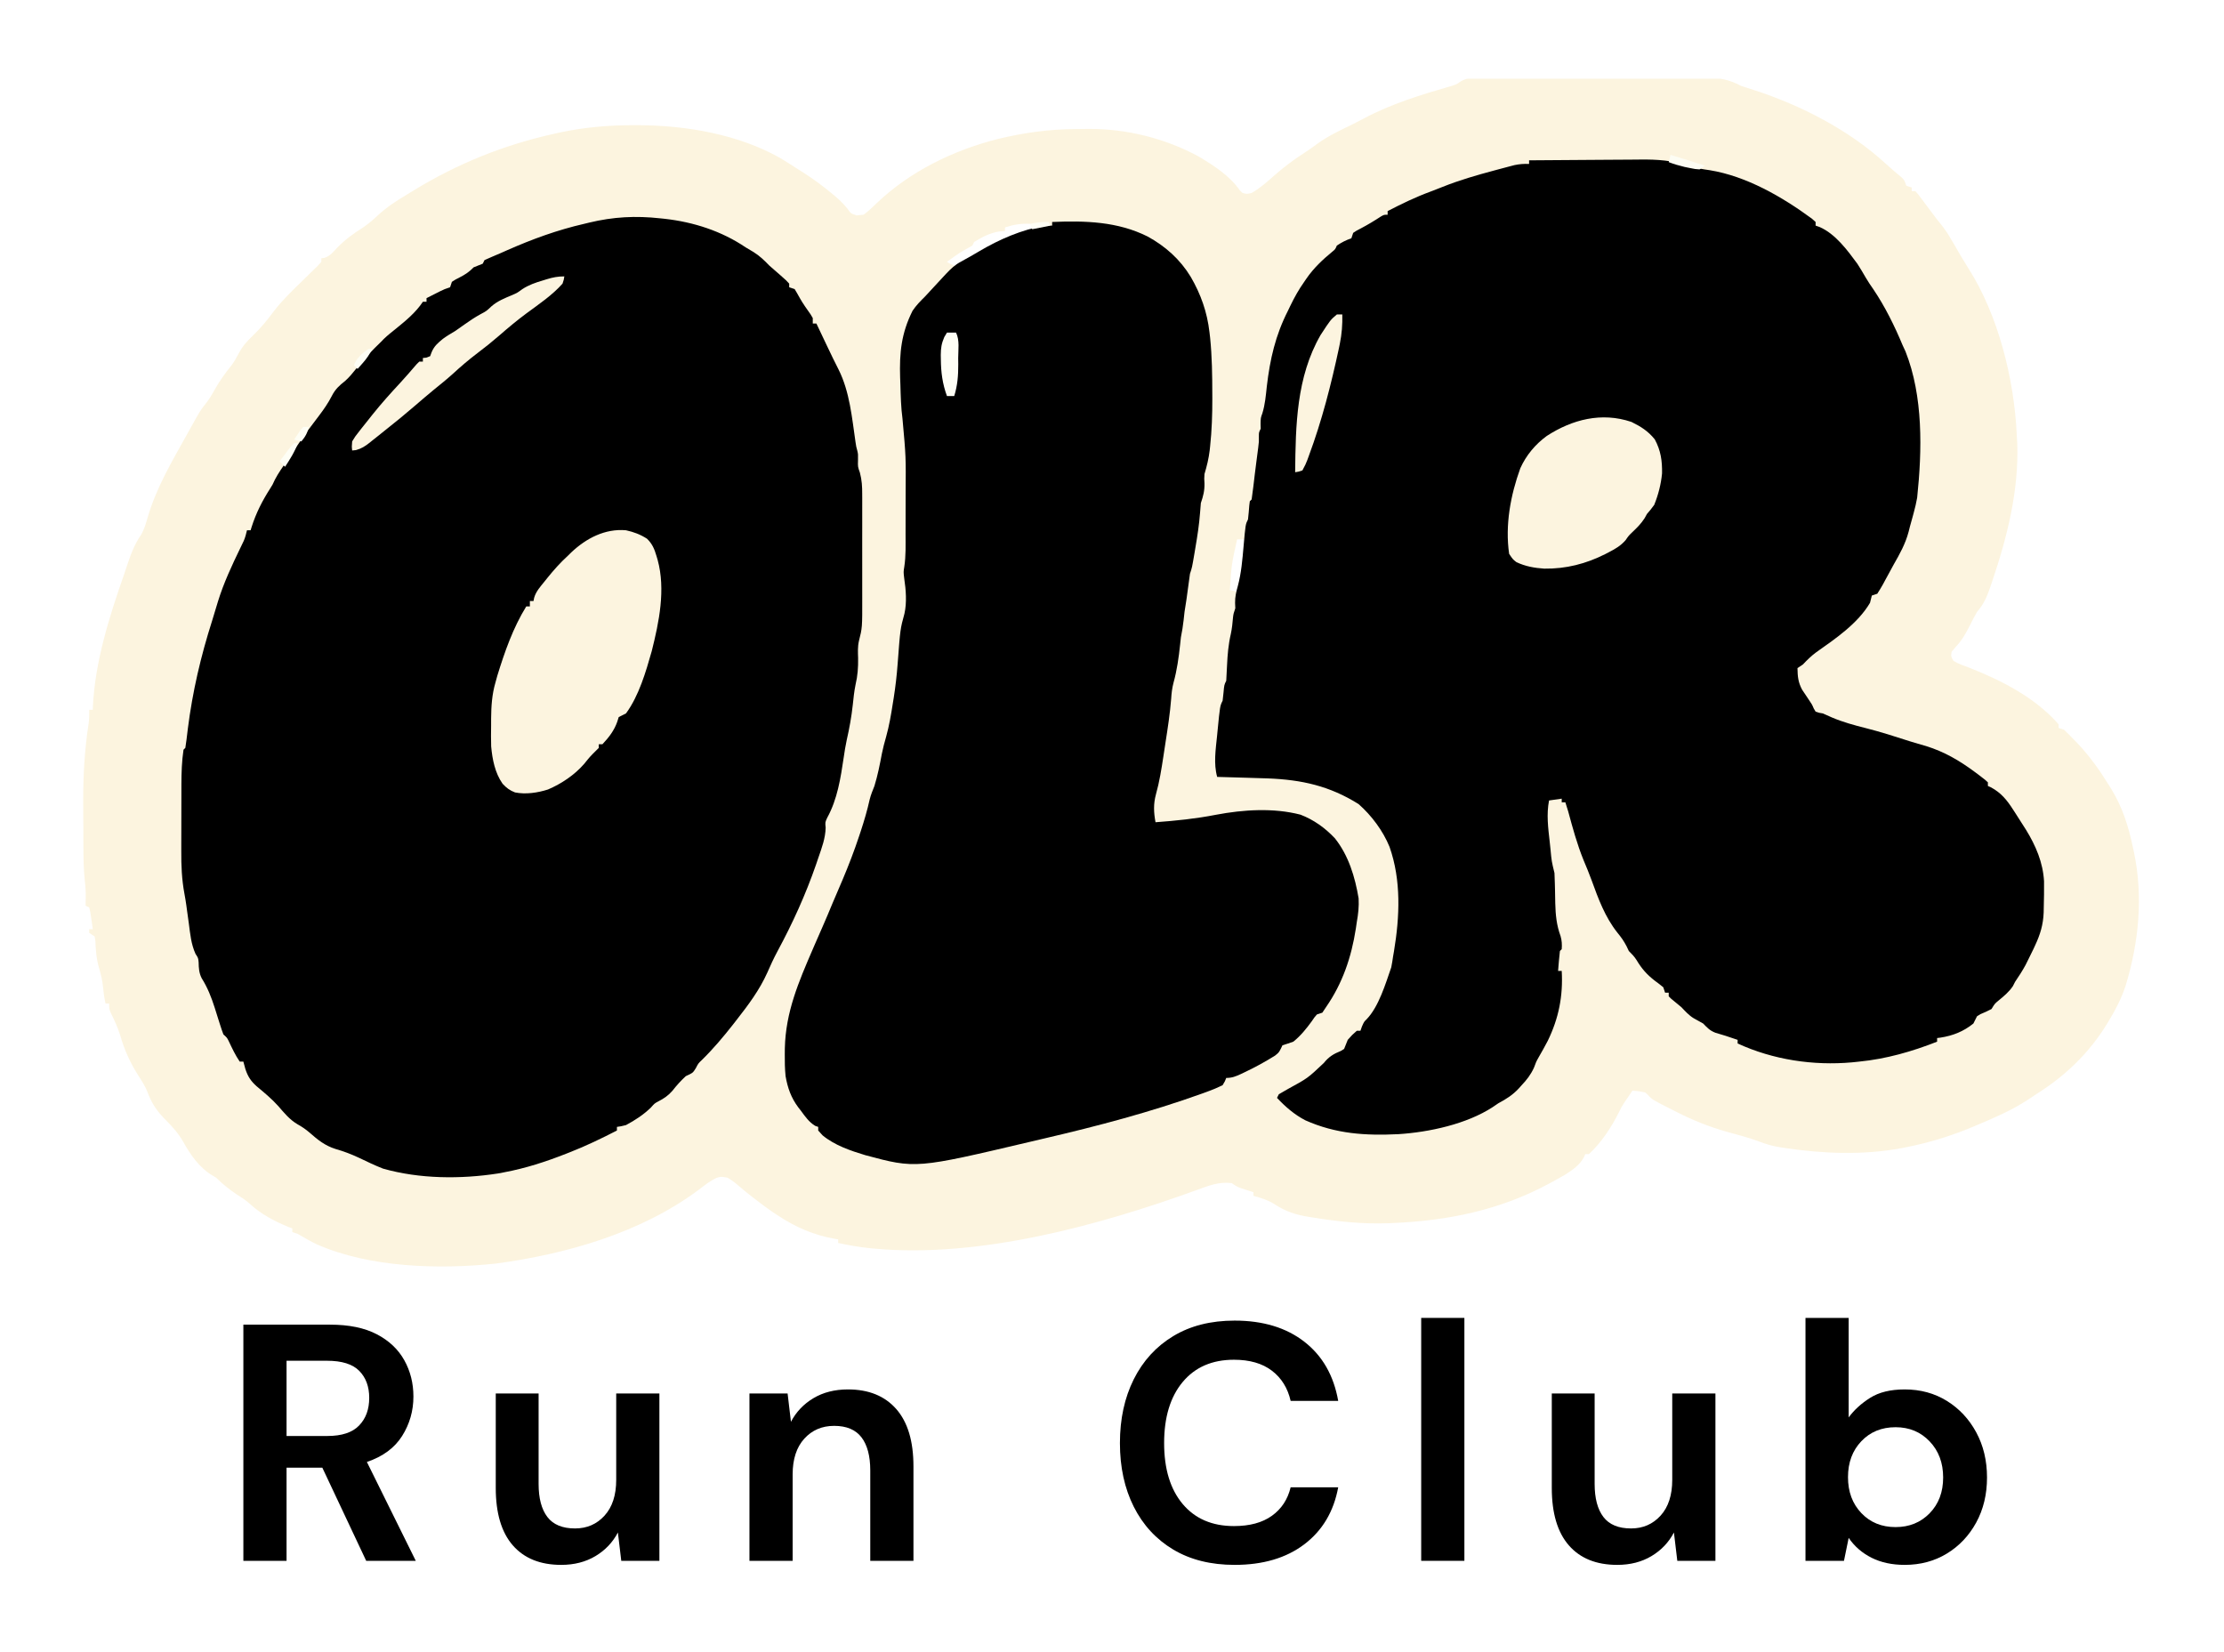
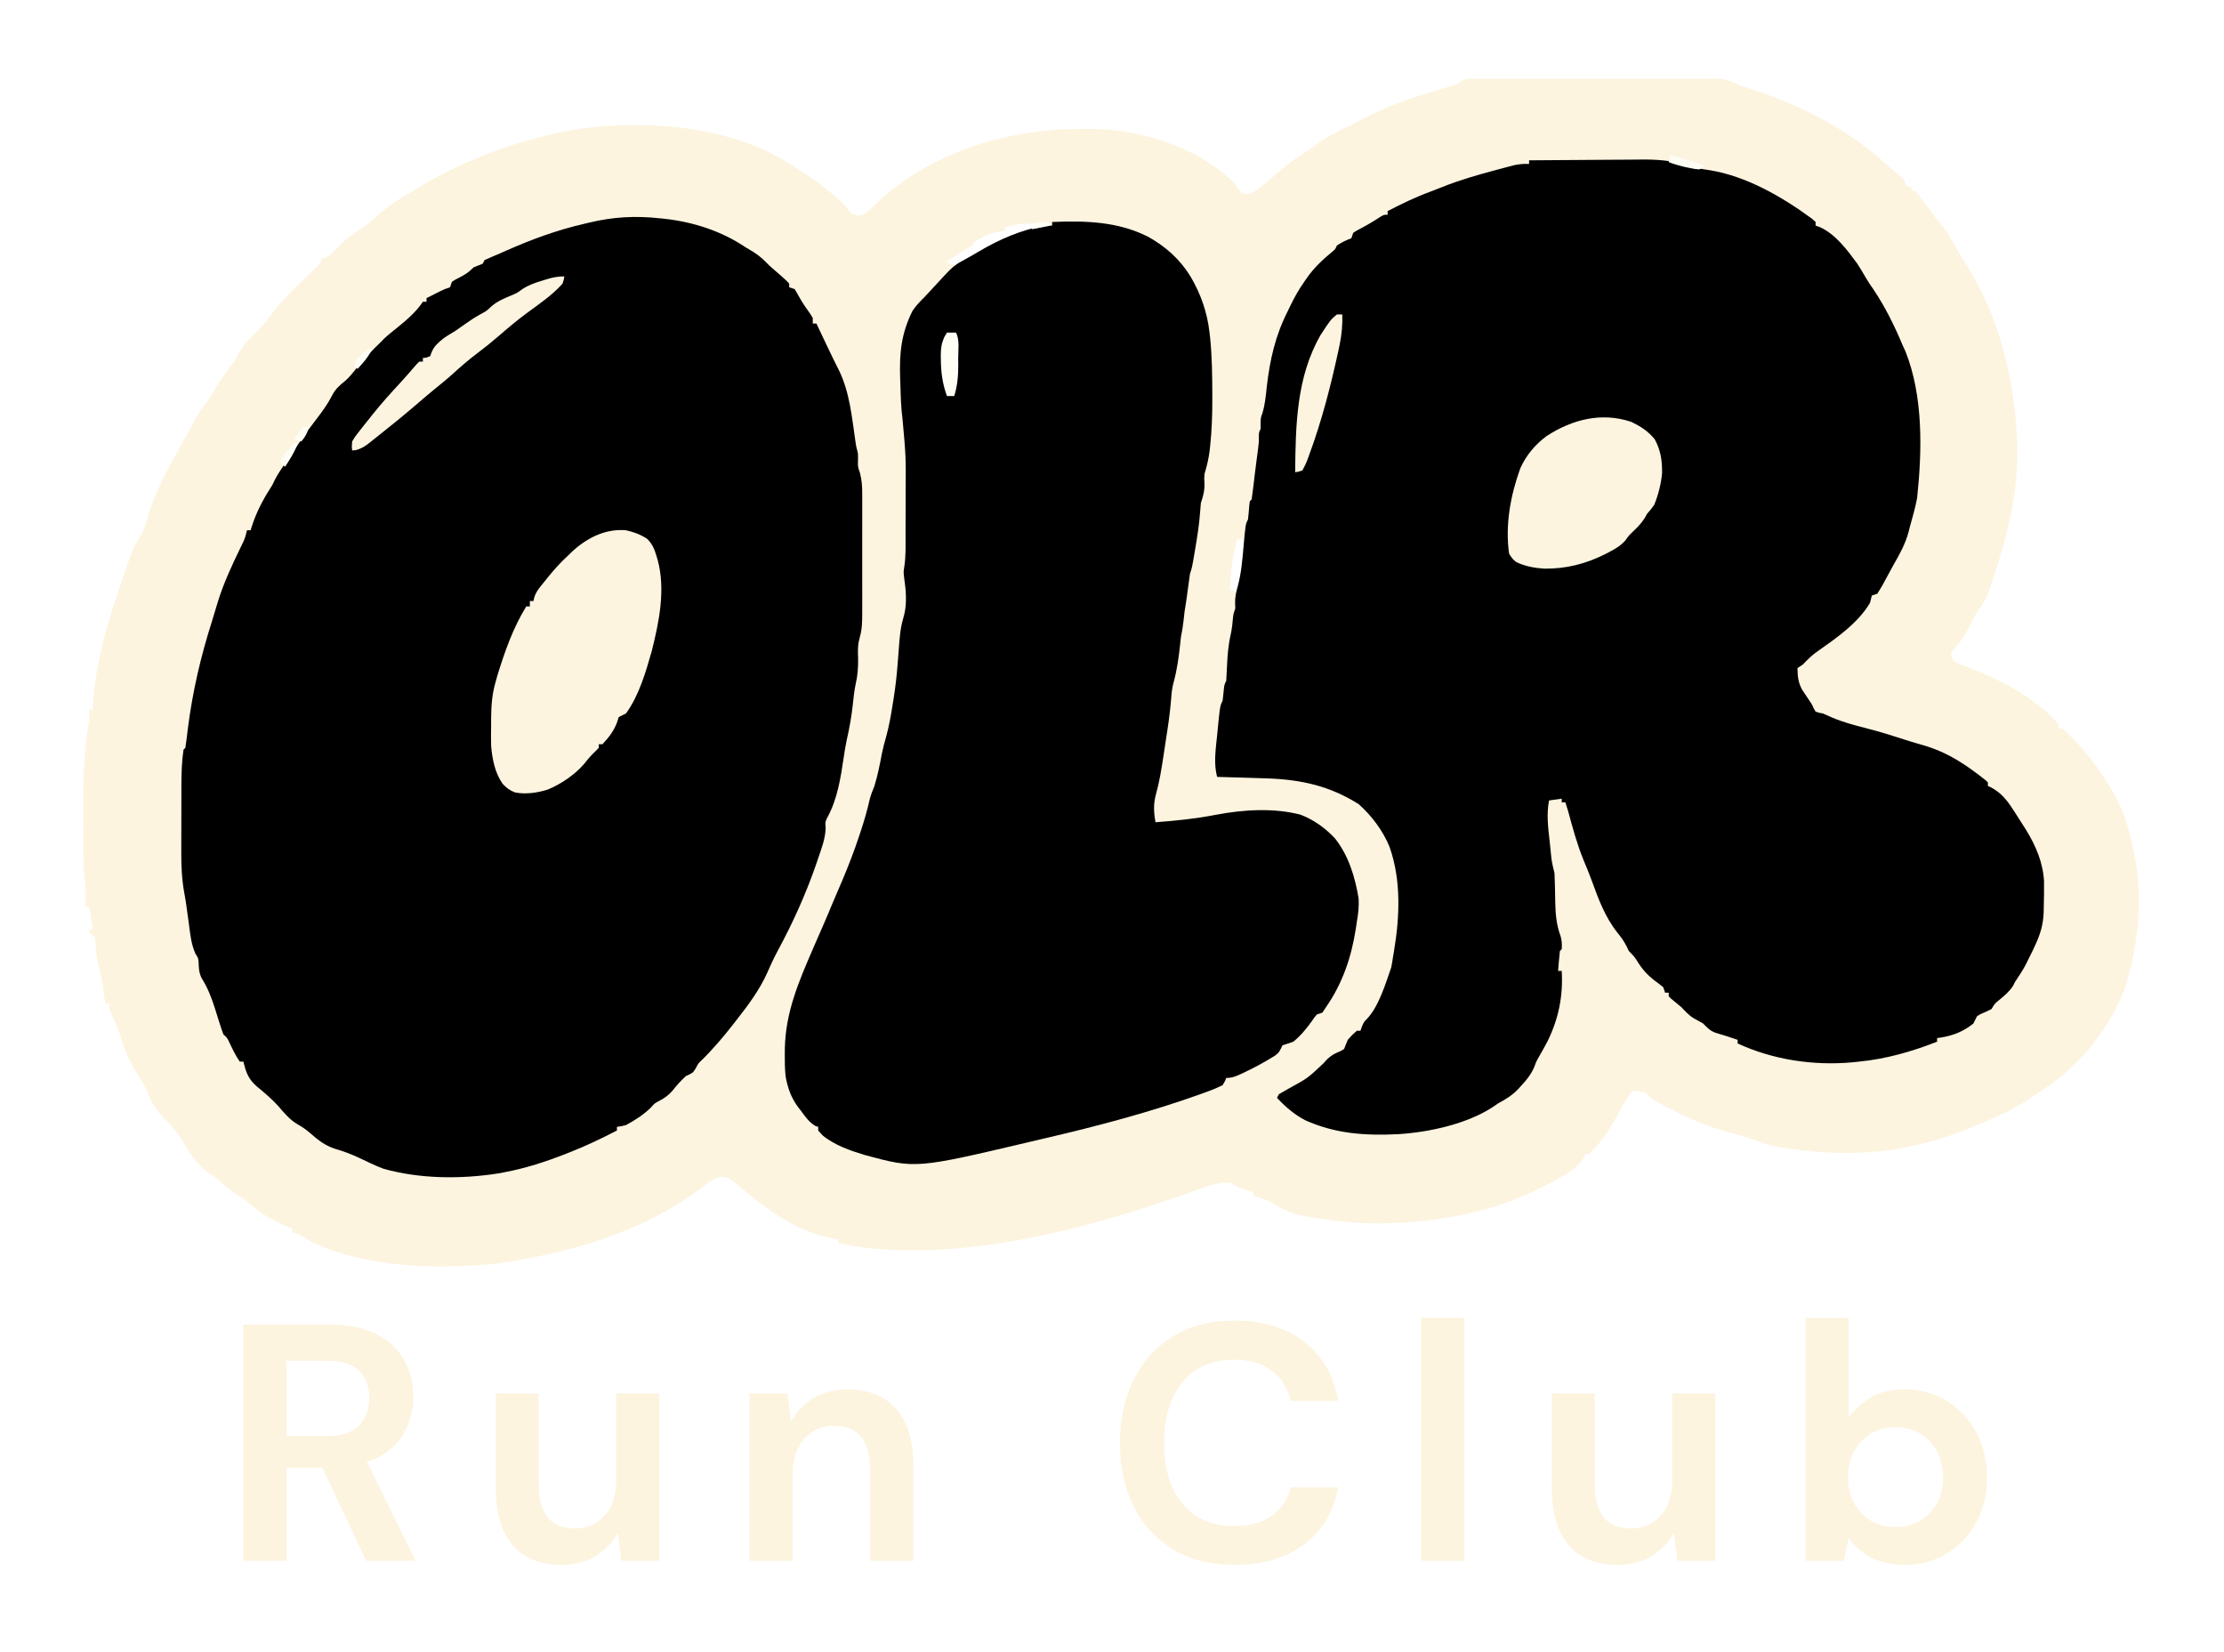
<svg xmlns="http://www.w3.org/2000/svg" width="2000" zoomAndPan="magnify" viewBox="30 190 1440 1070" height="1485" preserveAspectRatio="xMidYMid meet" version="1.0">
  <defs>
    <g />
    <clipPath id="32401d2e68">
      <path d="M 83 241.008 L 1416 241.008 L 1416 1011 L 83 1011 Z M 83 241.008 " clip-rule="nonzero" />
    </clipPath>
  </defs>
-   <g fill="#000000" fill-opacity="1">
+   <g fill="#fcf4df" fill-opacity="1">
    <g transform="translate(172.2958, 1201.355)">
      <g>
        <path d="M 14.859 0 L 14.859 -153.031 L 71.047 -153.031 C 83.297 -153.031 93.391 -150.953 101.328 -146.797 C 109.273 -142.648 115.211 -137.039 119.141 -129.969 C 123.078 -122.906 125.047 -115.07 125.047 -106.469 C 125.047 -97.145 122.602 -88.617 117.719 -80.891 C 112.844 -73.16 105.234 -67.551 94.891 -64.062 L 126.578 0 L 94.453 0 L 66.031 -60.344 L 42.844 -60.344 L 42.844 0 Z M 42.844 -80.891 L 69.297 -80.891 C 78.629 -80.891 85.477 -83.148 89.844 -87.672 C 94.219 -92.191 96.406 -98.164 96.406 -105.594 C 96.406 -112.883 94.254 -118.711 89.953 -123.078 C 85.66 -127.453 78.703 -129.641 69.078 -129.641 L 42.844 -129.641 Z M 42.844 -80.891 " />
      </g>
    </g>
  </g>
-   <g fill="#000000" fill-opacity="1">
+   <g fill="#fcf4df" fill-opacity="1">
    <g transform="translate(338.2266, 1201.355)">
      <g>
        <path d="M 54.875 2.625 C 41.32 2.625 30.863 -1.598 23.5 -10.047 C 16.145 -18.504 12.469 -30.895 12.469 -47.219 L 12.469 -108.438 L 40.234 -108.438 L 40.234 -49.844 C 40.234 -40.52 42.125 -33.379 45.906 -28.422 C 49.695 -23.461 55.676 -20.984 63.844 -20.984 C 71.562 -20.984 77.938 -23.754 82.969 -29.297 C 88 -34.836 90.516 -42.562 90.516 -52.469 L 90.516 -108.438 L 118.5 -108.438 L 118.5 0 L 93.797 0 L 91.609 -18.359 C 88.254 -11.953 83.406 -6.852 77.062 -3.062 C 70.727 0.727 63.332 2.625 54.875 2.625 Z M 54.875 2.625 " />
      </g>
    </g>
  </g>
-   <g fill="#000000" fill-opacity="1">
+   <g fill="#fcf4df" fill-opacity="1">
    <g transform="translate(500.8781, 1201.355)">
      <g>
        <path d="M 14.203 0 L 14.203 -108.438 L 38.922 -108.438 L 41.094 -90.078 C 44.445 -96.484 49.297 -101.582 55.641 -105.375 C 61.984 -109.164 69.453 -111.062 78.047 -111.062 C 91.453 -111.062 101.875 -106.832 109.312 -98.375 C 116.75 -89.926 120.469 -77.539 120.469 -61.219 L 120.469 0 L 92.484 0 L 92.484 -58.594 C 92.484 -67.914 90.586 -75.055 86.797 -80.016 C 83.004 -84.973 77.098 -87.453 69.078 -87.453 C 61.211 -87.453 54.766 -84.68 49.734 -79.141 C 44.703 -73.598 42.188 -65.875 42.188 -55.969 L 42.188 0 Z M 14.203 0 " />
      </g>
    </g>
  </g>
-   <g fill="#000000" fill-opacity="1">
+   <g fill="#fcf4df" fill-opacity="1">
    <g transform="translate(663.5296, 1201.355)">
      <g />
    </g>
  </g>
-   <g fill="#000000" fill-opacity="1">
+   <g fill="#fcf4df" fill-opacity="1">
    <g transform="translate(745.2928, 1201.355)">
      <g>
        <path d="M 84.172 2.625 C 68.723 2.625 55.457 -0.688 44.375 -7.312 C 33.301 -13.945 24.773 -23.203 18.797 -35.078 C 12.828 -46.961 9.844 -60.703 9.844 -76.297 C 9.844 -91.891 12.828 -105.66 18.797 -117.609 C 24.773 -129.566 33.301 -138.895 44.375 -145.594 C 55.457 -152.301 68.723 -155.656 84.172 -155.656 C 102.535 -155.656 117.582 -151.098 129.312 -141.984 C 141.051 -132.879 148.375 -120.094 151.281 -103.625 L 120.469 -103.625 C 118.57 -111.938 114.523 -118.457 108.328 -123.188 C 102.129 -127.926 93.93 -130.297 83.734 -130.297 C 69.598 -130.297 58.52 -125.484 50.5 -115.859 C 42.488 -106.242 38.484 -93.055 38.484 -76.297 C 38.484 -59.535 42.488 -46.379 50.5 -36.828 C 58.52 -27.285 69.598 -22.516 83.734 -22.516 C 93.93 -22.516 102.129 -24.738 108.328 -29.188 C 114.523 -33.633 118.57 -39.789 120.469 -47.656 L 151.281 -47.656 C 148.375 -31.914 141.051 -19.598 129.312 -10.703 C 117.582 -1.816 102.535 2.625 84.172 2.625 Z M 84.172 2.625 " />
      </g>
    </g>
  </g>
-   <g fill="#000000" fill-opacity="1">
+   <g fill="#fcf4df" fill-opacity="1">
    <g transform="translate(936.1459, 1201.355)">
      <g>
        <path d="M 14.203 0 L 14.203 -157.406 L 42.188 -157.406 L 42.188 0 Z M 14.203 0 " />
      </g>
    </g>
  </g>
-   <g fill="#000000" fill-opacity="1">
+   <g fill="#fcf4df" fill-opacity="1">
    <g transform="translate(1022.5, 1201.355)">
      <g>
        <path d="M 54.875 2.625 C 41.32 2.625 30.863 -1.598 23.5 -10.047 C 16.145 -18.504 12.469 -30.895 12.469 -47.219 L 12.469 -108.438 L 40.234 -108.438 L 40.234 -49.844 C 40.234 -40.52 42.125 -33.379 45.906 -28.422 C 49.695 -23.461 55.676 -20.984 63.844 -20.984 C 71.562 -20.984 77.938 -23.754 82.969 -29.297 C 88 -34.836 90.516 -42.562 90.516 -52.469 L 90.516 -108.438 L 118.5 -108.438 L 118.5 0 L 93.797 0 L 91.609 -18.359 C 88.254 -11.953 83.406 -6.852 77.062 -3.062 C 70.727 0.727 63.332 2.625 54.875 2.625 Z M 54.875 2.625 " />
      </g>
    </g>
  </g>
-   <g fill="#000000" fill-opacity="1">
+   <g fill="#fcf4df" fill-opacity="1">
    <g transform="translate(1185.152, 1201.355)">
      <g>
        <path d="M 78.484 2.625 C 70.328 2.625 63.188 1.094 57.062 -1.969 C 50.938 -5.031 45.977 -9.328 42.188 -14.859 L 39.141 0 L 14.203 0 L 14.203 -157.406 L 42.188 -157.406 L 42.188 -92.922 C 45.688 -97.723 50.316 -101.945 56.078 -105.594 C 61.836 -109.238 69.305 -111.062 78.484 -111.062 C 88.691 -111.062 97.801 -108.582 105.812 -103.625 C 113.832 -98.664 120.172 -91.883 124.828 -83.281 C 129.492 -74.688 131.828 -64.926 131.828 -54 C 131.828 -43.07 129.492 -33.344 124.828 -24.812 C 120.172 -16.289 113.832 -9.586 105.812 -4.703 C 97.801 0.18 88.691 2.625 78.484 2.625 Z M 72.578 -21.859 C 81.473 -21.859 88.832 -24.848 94.656 -30.828 C 100.488 -36.805 103.406 -44.531 103.406 -54 C 103.406 -63.477 100.488 -71.273 94.656 -77.391 C 88.832 -83.516 81.473 -86.578 72.578 -86.578 C 63.547 -86.578 56.148 -83.551 50.391 -77.5 C 44.629 -71.445 41.75 -63.688 41.75 -54.219 C 41.75 -44.75 44.629 -36.988 50.391 -30.938 C 56.148 -24.883 63.547 -21.859 72.578 -21.859 Z M 72.578 -21.859 " />
      </g>
    </g>
  </g>
  <g clip-path="url(#32401d2e68)">
    <path fill="#fcf4df" d="M 986.145 240.551 L 990.406 240.516 L 995.055 240.535 L 999.973 240.512 C 1004.418 240.488 1008.863 240.488 1013.309 240.496 C 1017.027 240.5 1020.742 240.492 1024.461 240.484 C 1033.234 240.469 1042.008 240.469 1050.785 240.484 C 1059.82 240.496 1068.855 240.48 1077.891 240.449 C 1085.66 240.426 1093.43 240.414 1101.199 240.422 C 1105.836 240.426 1110.469 240.422 1115.105 240.402 C 1119.469 240.387 1123.832 240.391 1128.195 240.414 C 1130.547 240.418 1132.898 240.402 1135.25 240.383 C 1143.949 240.453 1150.094 241.609 1157.738 245.707 C 1160.395 246.605 1163.062 247.461 1165.742 248.277 C 1196.445 258.176 1227.93 274.387 1251.695 296.371 C 1254.934 299.363 1258.312 302.176 1261.695 304.996 C 1263.492 306.812 1263.492 306.812 1264.668 310.336 L 1268.191 311.512 L 1268.191 313.859 L 1270.543 313.859 C 1272.137 315.602 1272.137 315.602 1273.949 318.023 L 1275.949 320.676 L 1278.035 323.48 L 1282.098 328.895 L 1284.059 331.516 C 1285.434 333.32 1286.852 335.094 1288.305 336.836 C 1291.289 340.719 1293.664 344.871 1296.102 349.113 C 1300.379 356.531 1300.379 356.531 1304.875 363.816 C 1324.301 394.184 1334.488 435.445 1336.23 471.156 L 1336.344 473.668 C 1336.426 475.004 1336.512 476.344 1336.594 477.723 C 1337.566 508.215 1330.027 538.086 1320.336 566.715 L 1319.012 570.652 C 1316.848 576.816 1314.867 581.535 1310.496 586.473 C 1308.848 589.297 1307.406 592.219 1305.941 595.137 C 1303.336 600.227 1300.875 604.762 1296.906 608.945 L 1294.043 612.324 C 1293.602 615.316 1293.602 615.316 1295.219 618.199 C 1298.273 620.117 1301.605 621.234 1304.984 622.457 C 1326.172 630.777 1348.145 641.922 1363.371 659.324 L 1363.371 661.676 L 1366.898 662.852 C 1368.91 664.754 1370.867 666.715 1372.773 668.727 L 1375.504 671.508 C 1383.598 680.098 1390.121 689.234 1396.273 699.277 L 1397.605 701.426 C 1404.906 713.395 1408.664 725.566 1411.547 739.23 L 1412.133 741.906 C 1418.293 770.969 1415.355 800.688 1406.715 828.938 C 1404.109 836.738 1400.52 843.836 1396.273 850.859 L 1394.875 853.191 C 1383.23 872.195 1367.973 886.965 1349.156 898.793 C 1347.109 900.09 1345.102 901.453 1343.098 902.816 C 1332.98 909.41 1322.102 914.109 1311.008 918.789 L 1308.672 919.785 C 1294.422 925.805 1279.941 930.344 1264.742 933.332 L 1261.719 933.926 C 1237.004 938.586 1210.719 937.586 1185.938 933.848 L 1183.172 933.441 C 1178.008 932.609 1173.406 931.32 1168.555 929.383 C 1161.984 926.922 1155.113 925.242 1148.359 923.352 C 1137.293 920.211 1126.637 916.02 1116.391 910.785 L 1114.043 909.609 C 1100 902.527 1100 902.527 1097.223 899.402 L 1095.461 897.859 C 1091.219 897.004 1091.219 897.004 1087.234 896.684 C 1086.129 898.297 1085.027 899.914 1083.93 901.531 L 1082.07 904.258 C 1080.105 907.277 1080.105 907.277 1078.465 910.711 C 1073.617 920.383 1067.047 930.445 1059.035 937.812 L 1056.684 937.812 L 1055.734 939.949 C 1053.023 944.91 1048.359 948.117 1043.664 951.133 C 1041.078 952.641 1038.465 954.098 1035.828 955.512 L 1032.984 957.059 C 1001.414 974.07 967.801 980.961 932.129 982.465 L 928.82 982.605 C 912.438 983.203 896.59 981.551 880.426 978.938 L 877.828 978.539 C 869.051 977.152 862.367 974.977 854.965 970.043 C 850.793 967.484 846.348 966.129 841.648 964.84 L 841.648 962.488 L 839.461 961.801 L 836.582 960.871 L 833.73 959.965 C 831.074 958.965 831.074 958.965 827.551 956.613 C 819.148 955.574 812.461 958.332 804.633 961.195 C 741.559 984.062 663.832 1005.344 596.137 999.062 L 593.105 998.781 C 586.156 998.078 579.387 996.871 572.562 995.391 L 572.562 993.039 L 570.531 992.73 C 557.082 990.402 545.145 985.254 533.785 977.766 L 530.391 975.551 C 526.594 972.965 522.945 970.227 519.32 967.406 L 517.305 965.867 C 514.273 963.543 511.324 961.195 508.449 958.68 C 506 956.559 503.691 954.703 500.887 953.09 C 496.676 952.352 496.676 952.352 493.996 953.129 C 489.617 955.105 485.996 958.023 482.203 960.945 C 444.727 988.887 396.43 1002.605 350.711 1008.758 C 313.844 1012.625 269.258 1011.422 234.816 996.324 C 230.543 994.266 226.477 991.93 222.398 989.516 L 218.875 988.34 L 218.875 985.988 L 216.402 985.051 C 207.289 981.27 198.484 976.676 191.227 969.934 C 188.535 967.492 185.496 965.633 182.449 963.664 C 177.695 960.438 173.59 957.156 169.523 953.086 L 166.656 951.398 C 158.656 946.52 152.758 938.156 148.297 930.027 C 145.238 924.699 141.539 920.406 137.207 916.074 C 131.117 909.98 127.891 905.309 124.898 897.277 C 123.434 893.695 121.516 890.652 119.41 887.414 C 113.859 878.773 110.051 870.406 107.258 860.527 C 105.715 855.598 103.594 851.066 101.312 846.441 C 100.195 843.809 100.195 843.809 100.195 840.281 L 97.844 840.281 C 97.035 836.707 96.551 833.203 96.227 829.562 C 95.801 825.391 94.926 821.605 93.73 817.59 C 91.969 811.594 91.465 805.898 91.27 799.668 L 90.793 796.805 L 87.27 794.457 L 87.27 792.105 L 89.617 792.105 C 89.289 789.781 88.941 787.453 88.59 785.129 L 88.012 781.203 L 87.27 778.004 L 84.918 776.832 L 84.961 774.672 C 84.973 773.688 84.98 772.703 84.992 771.691 L 85.035 768.801 C 84.941 765.781 84.688 762.922 84.34 759.93 C 83.598 752.621 83.531 745.348 83.504 738.008 L 83.484 733.598 C 83.473 730.523 83.465 727.449 83.461 724.371 C 83.449 719.766 83.414 715.156 83.375 710.551 C 83.305 692.941 84.203 675.895 86.949 658.488 C 87.289 655.609 87.32 652.82 87.27 649.926 L 89.617 649.926 L 89.668 647.574 C 91.047 618.926 100.18 589.898 109.594 562.973 C 110.172 561.242 110.746 559.516 111.32 557.785 C 113.941 549.992 116.348 542.93 121.102 536.164 C 123.105 532.535 124.156 528.668 125.312 524.707 C 130.945 505.645 141.09 488.598 150.723 471.316 L 152.199 468.652 C 159.25 455.957 159.25 455.957 162.484 451.914 C 164.953 448.828 166.801 445.688 168.715 442.234 C 171.883 436.691 175.348 431.789 179.371 426.844 C 181.297 424.285 182.742 421.723 184.211 418.883 C 186.637 414.305 189.48 411.094 193.234 407.559 C 198.398 402.625 202.887 397.098 207.129 391.363 C 212.562 384.344 218.918 378.273 225.262 372.098 C 227.617 369.805 229.969 367.508 232.309 365.203 L 235.434 362.16 L 237.676 359.688 L 237.676 357.34 L 239.695 357.086 C 243.379 355.816 245.039 353.668 247.664 350.801 C 252.926 345.352 258.391 341.402 264.77 337.363 C 268.215 335.02 271.141 332.496 274.176 329.652 C 279.965 324.273 286.129 320.246 292.902 316.211 C 294.277 315.371 295.648 314.527 297.02 313.684 C 325.965 295.953 355.84 283.91 389.035 276.555 L 392.219 275.848 C 408.281 272.441 424 271.074 440.371 271.117 L 443.168 271.121 C 474.07 271.234 507.984 277.031 535.168 292.48 C 539.066 294.836 542.895 297.277 546.711 299.762 L 550.273 302 C 556.824 306.215 563.078 310.828 569.039 315.844 L 570.961 317.453 C 573.828 319.91 576.297 322.352 578.648 325.312 C 580.691 328.254 580.691 328.254 584.461 329.578 L 589.016 329.137 C 592.137 326.863 594.801 324.316 597.566 321.617 C 619.188 300.961 647.297 287.363 676.02 280.051 C 693.145 275.961 709.281 273.672 726.879 273.629 C 729.473 273.617 732.066 273.578 734.656 273.543 C 759.355 273.359 784.648 279.656 806.398 291.535 C 816.211 297.477 826.32 303.91 832.93 313.477 L 834.598 315.035 C 837.371 315.75 837.371 315.75 840.477 315.035 C 846.004 311.906 850.586 307.781 855.309 303.578 C 861.512 298.164 867.855 293.379 874.809 288.941 C 877.855 286.977 880.746 284.883 883.656 282.723 C 890.734 277.738 898.438 274.141 906.215 270.398 C 908.488 269.277 910.715 268.105 912.941 266.898 C 930.84 257.301 950.418 251.344 969.867 245.73 C 973.27 244.684 973.27 244.684 975.965 242.727 C 979.668 240.715 981.953 240.562 986.145 240.551 M 680.668 337.363 L 680.668 339.711 L 677.289 339.934 C 671.246 340.773 665.848 343.594 660.691 346.762 L 659.516 349.113 C 657.566 350.25 655.605 351.367 653.629 352.461 C 649.914 354.609 646.523 357.148 643.066 359.688 C 645.16 361.031 645.16 361.031 647.766 362.039 C 652.715 361.527 656.656 358.449 660.766 355.871 C 671.539 349.273 682.254 344.426 694.375 340.766 L 697.117 339.711 L 698.293 337.363 L 697.117 335.012 C 691.02 334.762 686.395 335.492 680.668 337.363 M 831.074 539.469 C 827.441 555.781 827.441 555.781 826.375 572.371 L 832.25 573.547 C 835.277 556.613 835.277 556.613 835.773 539.469 Z M 831.074 539.469 " fill-opacity="1" fill-rule="nonzero" />
  </g>
  <path fill="#000000" d="M 1020.258 293.887 C 1031.77 293.773 1043.281 293.695 1054.797 293.641 C 1060.145 293.617 1065.492 293.582 1070.84 293.531 C 1076.012 293.48 1081.184 293.453 1086.359 293.438 C 1088.32 293.43 1090.281 293.414 1092.242 293.387 C 1103.469 293.246 1113.062 293.918 1123.809 297.473 C 1128.277 298.945 1132.594 299.605 1137.25 300.273 C 1161.102 304.145 1184.195 317.5 1203.516 331.688 L 1205.914 333.836 L 1205.914 336.188 L 1208.539 337.109 C 1218.805 341.617 1226.453 352.066 1232.941 360.863 C 1234.832 363.801 1236.641 366.789 1238.367 369.828 C 1239.898 372.453 1241.551 374.902 1243.297 377.387 C 1250.898 388.645 1257.102 401.219 1262.316 413.742 L 1264.152 417.707 C 1275.711 446.855 1274.938 481.773 1271.719 512.445 C 1271.16 515.77 1270.398 518.871 1269.516 522.141 L 1268.875 524.527 C 1268.266 526.77 1267.645 529.008 1267.016 531.246 L 1266.172 534.594 C 1264.094 542.406 1260.457 548.941 1256.441 555.922 C 1255.543 557.57 1254.648 559.223 1253.758 560.879 L 1250.934 566.055 L 1249.578 568.59 C 1248.422 570.684 1247.152 572.707 1245.867 574.723 L 1242.34 575.898 C 1241.902 577.453 1241.508 579.02 1241.168 580.598 C 1233.277 594.047 1218.723 603.879 1206.242 612.695 C 1203.031 615.07 1200.418 617.648 1197.691 620.551 L 1194.164 622.898 C 1194.254 628.32 1194.586 632.066 1197.168 636.891 C 1198.605 639.109 1200.074 641.309 1201.578 643.484 C 1203.566 646.398 1203.566 646.398 1204.707 649.059 L 1205.914 651.102 C 1208.086 651.891 1208.086 651.891 1210.613 652.273 C 1212.605 653.137 1214.59 654.02 1216.562 654.918 C 1223.656 657.922 1230.789 659.863 1238.23 661.738 C 1247.914 664.191 1257.375 667.211 1266.875 670.289 C 1270.402 671.402 1273.965 672.406 1277.52 673.426 C 1289.363 677.125 1299.113 682.812 1309.027 690.172 L 1311.578 692.062 C 1316.043 695.477 1316.043 695.477 1317.543 696.926 L 1317.543 699.277 L 1319.527 700.16 C 1326.133 703.727 1329.891 708.383 1333.848 714.555 L 1335.387 716.918 C 1336.895 719.254 1338.387 721.602 1339.871 723.953 L 1342.293 727.75 C 1348.621 738.07 1353.223 748.82 1353.934 761.027 C 1353.984 766.719 1353.918 772.391 1353.75 778.078 L 1353.688 781.363 C 1353.355 789.289 1351.461 795.527 1348.098 802.68 L 1347.016 805.031 C 1346.031 807.098 1345.02 809.156 1343.984 811.199 L 1341.965 815.258 C 1339.902 819.074 1337.609 822.602 1335.172 826.184 L 1333.703 829.047 C 1331.109 832.844 1327.941 835.438 1324.406 838.348 C 1321.984 840.352 1321.984 840.352 1319.895 843.809 C 1317.551 845.094 1315.156 846.102 1312.699 847.145 L 1310.496 848.508 L 1308.145 853.207 C 1301.688 858.398 1294.922 861.07 1286.801 862.344 L 1284.645 862.609 L 1284.645 864.961 C 1268.379 871.371 1251.543 876.188 1234.117 877.883 L 1229.527 878.363 C 1204.402 880.617 1178.379 876.715 1155.387 866.133 L 1155.387 863.785 L 1153.32 863.094 C 1151.418 862.461 1149.516 861.824 1147.617 861.18 C 1145.402 860.453 1143.164 859.793 1140.918 859.156 C 1137.305 857.727 1135.75 855.977 1133.062 853.207 C 1131.004 852.043 1128.938 850.891 1126.859 849.754 C 1123.754 847.844 1121.469 845.266 1118.961 842.633 C 1116.773 840.777 1114.562 838.949 1112.328 837.148 L 1110.734 835.582 L 1110.734 833.234 L 1108.387 833.234 L 1107.211 829.707 C 1105.422 828.227 1103.586 826.809 1101.703 825.449 C 1096.574 821.484 1093.18 817.617 1089.883 812.059 C 1088.426 809.754 1086.812 808.113 1084.887 806.207 L 1083.418 803.121 C 1081.633 799.684 1079.902 797.266 1077.469 794.309 C 1069.473 784.219 1065.137 772.422 1060.797 760.445 C 1059.172 755.98 1057.348 751.613 1055.508 747.234 C 1051.359 736.996 1048.484 726.418 1045.602 715.762 C 1045.035 713.777 1044.422 711.809 1043.758 709.852 L 1041.406 709.852 L 1041.406 707.504 L 1033.184 708.676 C 1031.453 717.758 1032.594 726.355 1033.625 735.484 L 1034.121 740.191 C 1034.855 748.051 1034.855 748.051 1036.707 755.68 C 1036.844 757.969 1036.918 760.258 1036.953 762.551 C 1036.988 763.918 1037.023 765.285 1037.059 766.691 C 1037.117 769.551 1037.168 772.41 1037.215 775.27 C 1037.414 782.852 1038.043 789.438 1040.664 796.586 C 1041.516 799.527 1041.613 801.988 1041.406 805.031 L 1040.234 806.207 C 1039.965 808.379 1039.742 810.559 1039.574 812.742 L 1039.273 816.348 L 1039.059 819.133 L 1041.406 819.133 C 1042.32 835.344 1039.5 849.754 1032.352 864.422 C 1030.445 868.066 1028.453 871.668 1026.379 875.223 C 1024.805 878.043 1024.805 878.043 1023.406 881.855 C 1021.238 886.531 1018.762 889.676 1015.262 893.379 L 1013.652 895.188 C 1009.609 899.551 1005.52 902.102 1000.281 904.91 L 996.707 907.344 C 979.812 918.367 955.562 923.602 935.652 924.887 C 914.234 925.945 895.027 924.734 875.238 915.898 C 868.129 912.184 862.395 907.195 856.926 901.387 L 858.102 899.035 C 860.051 897.871 862 896.715 863.996 895.625 C 876.789 888.652 876.789 888.652 887.258 878.766 C 890.426 874.777 893.59 872.855 898.273 870.98 L 900.402 869.66 C 901.195 867.703 901.977 865.746 902.754 863.785 C 905.691 860.48 905.691 860.48 908.629 857.91 L 910.977 857.91 L 911.934 855.191 C 913.328 852.035 913.328 852.035 914.969 850.461 C 922.863 842.281 927.242 827.449 930.953 816.781 C 931.414 814.445 931.809 812.094 932.129 809.73 L 932.715 806.363 C 936.43 784.023 937.484 760.418 929.836 738.734 C 925.605 728.344 918.23 718.465 909.801 711.027 C 890.988 699.215 872.871 695.238 850.988 694.375 C 845.992 694.195 840.992 694.055 835.996 693.914 L 830.77 693.762 C 826.562 693.641 822.355 693.52 818.148 693.402 C 815.75 684.762 817.191 675.684 818.074 666.891 L 818.387 663.66 C 819.973 647.453 819.973 647.453 821.676 644.051 C 821.91 642.293 822.102 640.527 822.262 638.762 C 822.719 633.734 822.719 633.734 824.023 631.125 C 824.242 627.793 824.406 624.473 824.539 621.137 C 824.863 614.191 825.406 607.574 826.996 600.785 C 827.777 597.18 828.109 593.562 828.434 589.891 C 828.723 587.648 828.723 587.648 829.898 584.121 L 829.754 580.672 C 829.688 576.777 830.457 573.543 831.516 569.801 C 833.805 561.25 834.496 552.645 835.27 543.859 C 836.512 529.766 836.512 529.766 838.125 526.547 C 838.488 523.5 838.723 520.453 838.969 517.398 L 839.301 514.793 L 840.477 513.621 C 840.898 510.852 841.258 508.102 841.578 505.32 L 842.188 500.188 L 842.5 497.508 C 842.82 494.871 843.156 492.234 843.5 489.598 C 843.605 488.758 843.715 487.922 843.828 487.062 L 844.742 480.043 C 845.234 476.141 845.234 476.141 845.168 472.691 C 845.176 470.145 845.176 470.145 846.352 467.793 L 846.277 464.562 C 846.352 460.742 846.352 460.742 847.43 457.812 C 849.203 452.062 849.672 446.297 850.316 440.324 C 852.395 422.703 855.859 407.375 863.977 391.414 L 865.566 388.105 C 868.211 382.645 871.027 377.57 874.551 372.613 L 875.941 370.566 C 880.688 363.676 886.383 358.328 892.82 353.027 C 894.676 351.512 894.676 351.512 895.703 349.113 C 898.824 347.059 901.547 345.598 905.102 344.414 L 906.277 340.887 C 908.375 339.465 908.375 339.465 911.051 338.098 C 915.645 335.684 920 333.062 924.34 330.215 C 926.254 329.137 926.254 329.137 928.602 329.137 L 928.602 326.785 C 937.703 322.055 946.754 317.676 956.395 314.137 C 959.023 313.168 961.633 312.152 964.227 311.09 C 975.113 306.719 986.25 303.531 997.562 300.496 L 999.945 299.852 C 1002.215 299.238 1004.484 298.641 1006.758 298.043 L 1010.777 296.988 C 1014.07 296.301 1016.91 296.082 1020.258 296.234 Z M 457.41 331.488 L 460.184 331.777 C 478.855 333.875 497.016 339.707 512.637 350.289 C 514.324 351.293 516.012 352.297 517.703 353.301 C 521.656 355.785 524.68 358.645 527.91 362.039 C 530.293 364.156 532.695 366.254 535.117 368.328 C 539.125 371.863 539.125 371.863 540.836 373.789 L 540.836 376.141 L 544.363 377.312 C 545.504 379.207 546.637 381.109 547.672 383.059 C 549.77 386.797 552.266 390.25 554.734 393.746 L 556.113 396.113 L 556.113 399.641 L 558.465 399.641 L 559.465 401.754 L 564.043 411.391 L 565.625 414.719 C 567.961 419.637 570.316 424.543 572.805 429.387 C 580.078 443.895 581.508 460.723 583.824 476.574 C 584.258 479.484 584.258 479.484 584.969 482.043 C 585.488 484.242 585.488 484.242 585.418 488.137 C 585.289 492.438 585.289 492.438 586.648 496.258 C 587.918 500.996 588.172 505.32 588.141 510.18 L 588.156 512.938 C 588.168 515.926 588.16 518.914 588.152 521.902 L 588.156 528.188 C 588.16 532.57 588.156 536.953 588.145 541.336 C 588.133 546.926 588.141 552.516 588.152 558.105 C 588.16 562.43 588.16 566.754 588.152 571.078 C 588.152 573.137 588.152 575.195 588.16 577.254 C 588.199 596.723 588.199 596.723 586.008 605.367 C 585.16 609.059 585.359 612.672 585.488 616.438 C 585.574 622.527 585.207 627.84 583.805 633.742 C 582.93 638.027 582.496 642.348 582.039 646.695 C 581.195 654.441 579.84 661.93 578.105 669.535 C 577.297 673.273 576.699 676.984 576.164 680.77 C 574.156 694.219 572.082 707.859 565.457 719.891 C 564.105 722.812 564.105 722.812 564.461 726.316 C 564.277 733.27 561.961 739.301 559.711 745.84 L 558.262 750.105 C 551.457 769.766 543.055 788.223 533.176 806.52 C 530.766 811.02 528.66 815.598 526.625 820.281 C 521.617 831.473 514.285 841.262 506.762 850.859 L 504.371 853.941 C 498.086 861.934 491.504 869.742 484.234 876.855 C 481.926 879.039 481.926 879.039 480.32 882.145 C 478.559 884.934 478.559 884.934 476.355 886.109 L 473.859 887.285 C 470.633 890.262 467.887 893.289 465.195 896.758 C 462.148 900.168 459.801 901.695 455.848 903.754 C 453.605 904.961 453.605 904.961 451.238 907.629 C 446.465 912.293 440.965 915.867 435.082 919.012 C 431.742 919.836 431.742 919.836 429.207 920.188 L 429.207 922.535 C 419.184 927.68 409.164 932.539 398.656 936.637 L 396.191 937.609 C 383.121 942.742 370.168 946.965 356.355 949.562 L 352.125 950.367 C 327.91 954.121 301.301 953.945 277.625 947.211 C 272.332 945.141 267.254 942.684 262.133 940.234 C 257.109 937.879 252.258 936.02 246.93 934.508 C 240.02 932.34 235.449 928.645 230.062 923.895 C 227.516 921.715 225.168 920.109 222.254 918.496 C 217.098 915.457 213.621 911.16 209.742 906.664 C 205.484 901.906 200.586 897.906 195.695 893.812 C 191.938 890.426 190.09 887.562 188.469 882.73 C 188.008 881.121 187.559 879.508 187.148 877.883 L 184.797 877.883 C 181.953 873.746 179.859 869.211 177.707 864.688 C 176.586 862.402 176.586 862.402 174.223 860.258 C 173.465 858.273 172.77 856.266 172.141 854.23 L 170.961 850.543 C 170.16 847.996 169.359 845.449 168.562 842.898 C 166.363 836.047 163.961 829.93 160.129 823.82 C 158.422 820.445 158.238 817.273 158.168 813.539 C 157.906 810.746 157.906 810.746 156.133 808.027 C 153.289 801.734 152.723 795.246 151.824 788.434 L 150.68 780.199 L 150.188 776.531 C 149.824 774.039 149.434 771.547 148.961 769.074 C 147.227 759.766 146.871 750.801 146.926 741.344 L 146.926 736.66 C 146.93 733.414 146.938 730.168 146.953 726.922 C 146.973 722.793 146.98 718.66 146.977 714.527 C 146.977 710.539 146.988 706.555 147 702.57 L 147.004 698.117 C 147.043 690.582 147.258 683.238 148.371 675.777 L 149.547 674.602 C 149.848 672.832 150.102 671.059 150.309 669.277 L 150.723 665.906 L 151.16 662.262 C 154.23 638.008 159.535 615.336 166.957 592.051 C 168.25 587.949 169.477 583.836 170.695 579.715 C 174.414 567.688 179.703 556.406 185.176 545.094 L 186.359 542.629 L 187.418 540.438 C 188.367 538.188 188.965 535.977 189.496 533.594 L 191.848 533.594 L 192.453 531.613 C 195.375 522.414 199.406 514.508 204.605 506.402 C 206.09 504.074 206.09 504.074 207.562 500.84 C 209.832 496.48 212.57 492.645 215.422 488.648 C 217.703 485.414 219.871 482.125 222.031 478.809 C 226.484 472.066 231.332 465.672 236.238 459.258 C 239.355 455.137 242.152 451.113 244.504 446.496 C 246.703 442.207 249.25 439.848 253.016 436.906 C 255.859 434.398 258.082 431.613 260.441 428.648 C 265.387 422.445 270.746 416.891 276.453 411.391 L 278.133 409.648 C 280.66 407.203 283.398 405.066 286.145 402.871 C 292.578 397.641 298.852 392.477 303.477 385.539 L 305.828 385.539 L 305.828 383.188 C 307.711 382.23 309.598 381.277 311.484 380.324 L 314.664 378.715 C 317.578 377.312 317.578 377.312 321.102 376.141 L 322.277 372.613 C 324.582 371.109 324.582 371.109 327.418 369.676 C 331.027 367.844 333.566 366.098 336.379 363.215 C 338.332 362.422 340.293 361.641 342.254 360.863 L 343.43 358.512 C 345.266 357.668 347.113 356.84 348.988 356.078 C 352.102 354.805 355.16 353.438 358.23 352.066 C 374.59 344.871 390.641 339.004 408.059 335.012 L 411.172 334.254 C 426.906 330.469 441.332 329.719 457.41 331.488 " fill-opacity="1" fill-rule="nonzero" />
  <path fill="#000000" d="M 711.219 333.836 C 732.547 332.926 753.633 333.492 773.098 343.25 C 784.656 349.605 794.094 358.016 800.996 369.352 C 807.566 380.645 811.66 392.227 813.156 405.223 L 813.586 408.914 C 814.824 421.059 814.969 433.195 814.988 445.395 L 815.004 448.285 C 815.027 458.668 814.684 468.93 813.57 479.254 L 813.297 481.84 C 812.664 487.145 811.445 492.059 809.922 497.168 C 809.727 500.242 809.727 500.242 809.922 503.117 C 810.031 507.984 809.145 511.344 807.574 515.969 C 807.363 518.086 807.188 520.203 807.055 522.328 C 806.473 529.914 805.344 537.336 804.047 544.832 L 803.414 548.625 C 801.863 557.773 801.863 557.773 800.523 561.797 C 800.102 564.656 799.707 567.52 799.348 570.391 C 798.668 575.766 797.887 581.125 796.996 586.473 C 796.785 588.258 796.59 590.047 796.41 591.836 C 796.012 595.594 795.387 599.215 794.648 602.922 C 794.469 604.512 794.297 606.105 794.133 607.699 C 793.25 615.969 792.109 624.277 789.875 632.301 C 788.93 635.859 788.559 639.238 788.328 642.91 C 787.586 652.336 786.141 661.633 784.691 670.969 C 784.219 674.008 783.762 677.047 783.305 680.086 C 782.035 688.406 780.762 696.562 778.48 704.676 C 776.766 710.973 777.023 716.395 778.195 722.777 C 791.43 721.816 804.391 720.48 817.414 717.93 C 835.078 714.598 854.566 713.32 872.152 717.879 C 880.781 721.195 888.133 726.492 894.453 733.207 C 903.316 744.387 907.473 758.199 909.801 772.129 C 910.094 777.418 909.555 782.203 908.629 787.406 L 907.988 791.777 C 905.098 810.352 899.379 827.145 888.652 842.633 L 886.301 846.16 L 882.777 847.332 C 881.102 849.242 881.102 849.242 879.547 851.594 C 875.973 856.512 872.266 861.137 867.5 864.961 C 865.168 865.793 862.82 866.594 860.449 867.309 L 859.422 869.477 C 858.102 872.008 858.102 872.008 855.664 873.98 C 849.25 878 842.621 881.629 835.773 884.859 L 833.473 885.953 C 830.105 887.496 827.773 888.461 824.023 888.461 L 823.109 890.68 L 821.676 893.16 C 818.449 894.746 815.145 896.145 811.762 897.348 L 808.484 898.547 C 774.91 910.629 740.738 919.621 706.012 927.707 C 703.156 928.375 700.305 929.043 697.457 929.719 C 622.902 947.297 622.902 947.297 590.176 938.516 C 580.551 935.617 570.348 932.148 562.5 925.695 L 559.637 922.535 L 559.637 920.188 L 557.695 919.52 C 553.598 917.016 551.223 913.52 548.402 909.684 L 546.688 907.496 C 542.043 901.23 539.82 894.949 538.488 887.285 C 538.016 882.547 537.926 877.871 537.973 873.113 L 538.012 869.203 C 538.543 845.785 546.898 826.352 556.113 805.031 L 557.418 802.004 C 559.125 798.051 560.852 794.109 562.598 790.172 C 564.723 785.363 566.738 780.516 568.746 775.656 C 570.938 770.391 573.203 765.164 575.469 759.93 C 579.391 750.641 582.977 741.309 586.152 731.738 L 587.234 728.484 C 589.465 721.699 591.457 714.922 593.004 707.941 C 593.773 704.918 594.906 702.176 596.066 699.277 C 598.199 692.348 599.57 685.371 600.906 678.254 C 601.648 674.547 602.621 670.945 603.66 667.309 C 605.625 660.238 606.844 653.133 607.961 645.887 L 608.562 642.176 C 609.715 634.848 610.562 627.488 611.109 620.094 C 612.797 597.551 612.797 597.551 615.516 587.617 C 617.137 580.441 616.473 572.117 615.379 564.883 C 614.867 560.621 614.867 560.621 615.406 557.277 C 616.512 550.191 616.23 542.996 616.238 535.844 L 616.25 530.965 C 616.258 527.559 616.258 524.152 616.258 520.742 C 616.258 517.289 616.266 513.832 616.281 510.379 C 616.473 485.852 616.473 485.852 614.258 461.449 C 613.266 454.043 613.094 446.613 612.883 439.152 L 612.715 434.656 C 612.203 418.543 613.492 405.91 620.742 391.414 C 623.121 387.848 625.922 385.023 628.965 382.016 C 630.93 379.914 632.875 377.797 634.82 375.68 C 636.82 373.504 638.828 371.336 640.844 369.176 L 642.57 367.324 C 645.645 364.086 648.277 361.57 652.246 359.469 C 656.238 357.32 660.18 355.082 664.066 352.75 C 677.262 344.961 691.348 338.902 706.52 336.188 L 711.219 336.188 Z M 711.219 333.836 " fill-opacity="1" fill-rule="nonzero" />
  <path fill="#fcf4df" d="M 435.082 533.594 C 440.145 534.711 444.332 536.27 448.703 539.07 C 452.164 542.434 453.504 545.746 454.84 550.266 L 455.586 552.77 C 460.848 572.055 456.527 592.969 451.754 611.957 C 447.922 625.465 443.461 640.828 435.082 652.273 C 433.535 653.098 431.969 653.883 430.383 654.625 L 429.43 657.637 C 427.453 663.355 423.945 667.859 419.809 672.25 L 417.457 672.25 L 417.457 674.602 C 416.125 675.984 414.77 677.336 413.379 678.664 C 411.41 680.648 409.73 682.773 407.984 684.957 C 401.723 692.172 393.324 697.781 384.555 701.555 C 377.844 703.699 370.141 704.855 363.188 703.465 C 359.789 702.176 357.574 700.5 355.125 697.844 C 350.188 690.812 348.492 682.109 347.723 673.656 C 347.586 669.141 347.602 664.652 347.688 660.133 L 347.691 655.531 C 347.766 647.48 348.234 640.043 350.48 632.301 L 351.703 627.855 C 356.473 612.359 361.891 596.801 370.457 582.949 L 372.805 582.949 L 372.805 579.422 L 375.156 579.422 L 375.578 577.309 C 376.793 573.129 379.66 570.055 382.352 566.719 L 384.133 564.484 C 388.289 559.332 392.582 554.508 397.48 550.047 L 399.574 547.98 C 409.309 538.766 421.527 532.398 435.082 533.594 M 1086.574 463.387 C 1092.719 466.402 1097.387 469.332 1101.703 474.695 C 1105.617 481.949 1106.555 488.629 1106.41 496.773 C 1105.734 503.812 1103.984 510.594 1101.336 517.145 C 1098.918 520.391 1098.918 520.391 1096.637 523.02 L 1095.094 525.812 C 1092.797 529.383 1090.09 532.039 1087.02 534.953 C 1084.766 537.137 1084.766 537.137 1082.781 540.016 C 1079.652 543.605 1076.207 545.629 1072.031 547.77 L 1069.688 548.992 C 1057.121 555.348 1044.176 558.648 1030.09 558.453 C 1023.75 558.035 1017.773 556.984 1012.031 554.23 C 1009.684 552.395 1009.684 552.395 1007.332 548.871 C 1004.637 530.223 1008.23 510.914 1014.574 493.391 C 1018.391 484.973 1024.27 477.926 1031.715 472.48 C 1048.199 461.793 1067.207 456.855 1086.574 463.387 M 395.133 369.09 C 394.844 371.145 394.844 371.145 393.957 373.789 C 387.301 381.277 378.691 387.078 370.66 392.992 C 364.508 397.551 358.695 402.395 352.934 407.434 C 348.422 411.359 343.797 415.062 339.023 418.66 C 333.348 422.945 328.031 427.492 322.801 432.301 C 318.828 435.883 314.672 439.219 310.512 442.586 C 306.523 445.859 302.613 449.219 298.703 452.59 C 292.195 458.203 285.562 463.664 278.801 468.969 L 274.891 472.113 L 270.797 475.359 L 268.875 476.914 C 265.992 479.176 263.688 480.672 260.133 481.641 L 257.652 481.895 C 257.363 479.371 257.363 479.371 257.652 476.02 C 259.59 472.812 259.59 472.812 262.277 469.41 L 263.727 467.551 C 265.215 465.664 266.715 463.785 268.227 461.918 L 270.828 458.621 C 276.477 451.574 282.457 444.887 288.605 438.277 C 292.262 434.309 295.793 430.242 299.297 426.133 L 301.129 424.316 L 303.477 424.316 L 303.477 421.965 L 305.68 421.746 L 308.176 420.789 L 309.133 418.223 C 310.848 414.152 313.121 412.324 316.461 409.547 C 319.086 407.621 321.832 406.008 324.629 404.34 C 326.547 403.008 328.457 401.664 330.355 400.301 C 333.758 397.891 337.125 395.613 340.785 393.617 C 344.68 391.543 344.68 391.543 347.836 388.551 C 351.832 385.047 356.441 383.223 361.312 381.203 C 364.699 379.719 364.699 379.719 367.914 377.336 C 372.223 374.586 376.309 373.168 381.176 371.734 L 383.68 370.949 C 387.707 369.723 390.883 369.09 395.133 369.09 M 895.703 393.766 L 899.227 393.766 C 899.387 400.305 898.926 406.363 897.613 412.785 L 897.012 415.719 C 892.016 439.074 885.961 462.727 877.637 485.125 L 876.535 488.152 C 875.477 490.836 875.477 490.836 873.375 494.82 C 870.895 495.656 870.895 495.656 868.676 495.992 C 868.992 465.531 869.473 434.344 885.125 407.129 C 891.562 397.266 891.562 397.266 895.703 393.766 " fill-opacity="1" fill-rule="nonzero" />
  <path fill="#fefef5" d="M 643.066 405.516 L 648.941 405.516 C 651.379 410.391 650.336 416.758 650.336 422.113 L 650.383 426.086 C 650.395 433.367 649.922 439.676 647.766 446.641 L 643.066 446.641 C 640.133 438.711 639.16 431.164 639.102 422.773 L 639.051 420.055 C 639.086 415.488 639.492 412.68 641.332 408.402 Z M 643.066 405.516 " fill-opacity="1" fill-rule="nonzero" />
  <path fill="#fdfdf4" d="M 1111.91 290.359 C 1119.402 292.566 1126.844 294.891 1134.238 297.41 L 1130.711 299.762 C 1127.789 299.559 1127.789 299.559 1124.469 298.879 L 1121.008 298.172 C 1117.496 297.344 1114.109 296.336 1110.734 295.059 Z M 1111.91 290.359 " fill-opacity="1" fill-rule="nonzero" />
  <path fill="#fefef5" d="M 220.051 477.191 L 222.398 477.191 C 220.469 482.805 217.387 487.527 214.172 492.469 L 210.648 488.945 L 214.172 484.242 L 216.012 481.746 C 217.699 479.543 217.699 479.543 220.051 477.191 M 268.227 416.09 L 270.574 416.09 C 268.973 419.605 267.109 422.305 264.555 425.195 L 262.637 427.383 L 261.176 429.016 L 258.824 426.664 C 260.121 423.168 261.914 421.117 264.699 418.734 Z M 225.926 466.617 L 229.449 466.617 C 228.746 470.562 227.281 472.938 224.75 476.02 L 220.051 474.844 L 222.398 471.316 L 224.09 468.746 Z M 708.871 333.836 L 710.043 336.188 L 698.293 338.539 L 697.117 335.012 C 701.121 334.098 704.766 333.719 708.871 333.836 " fill-opacity="1" fill-rule="nonzero" />
</svg>
